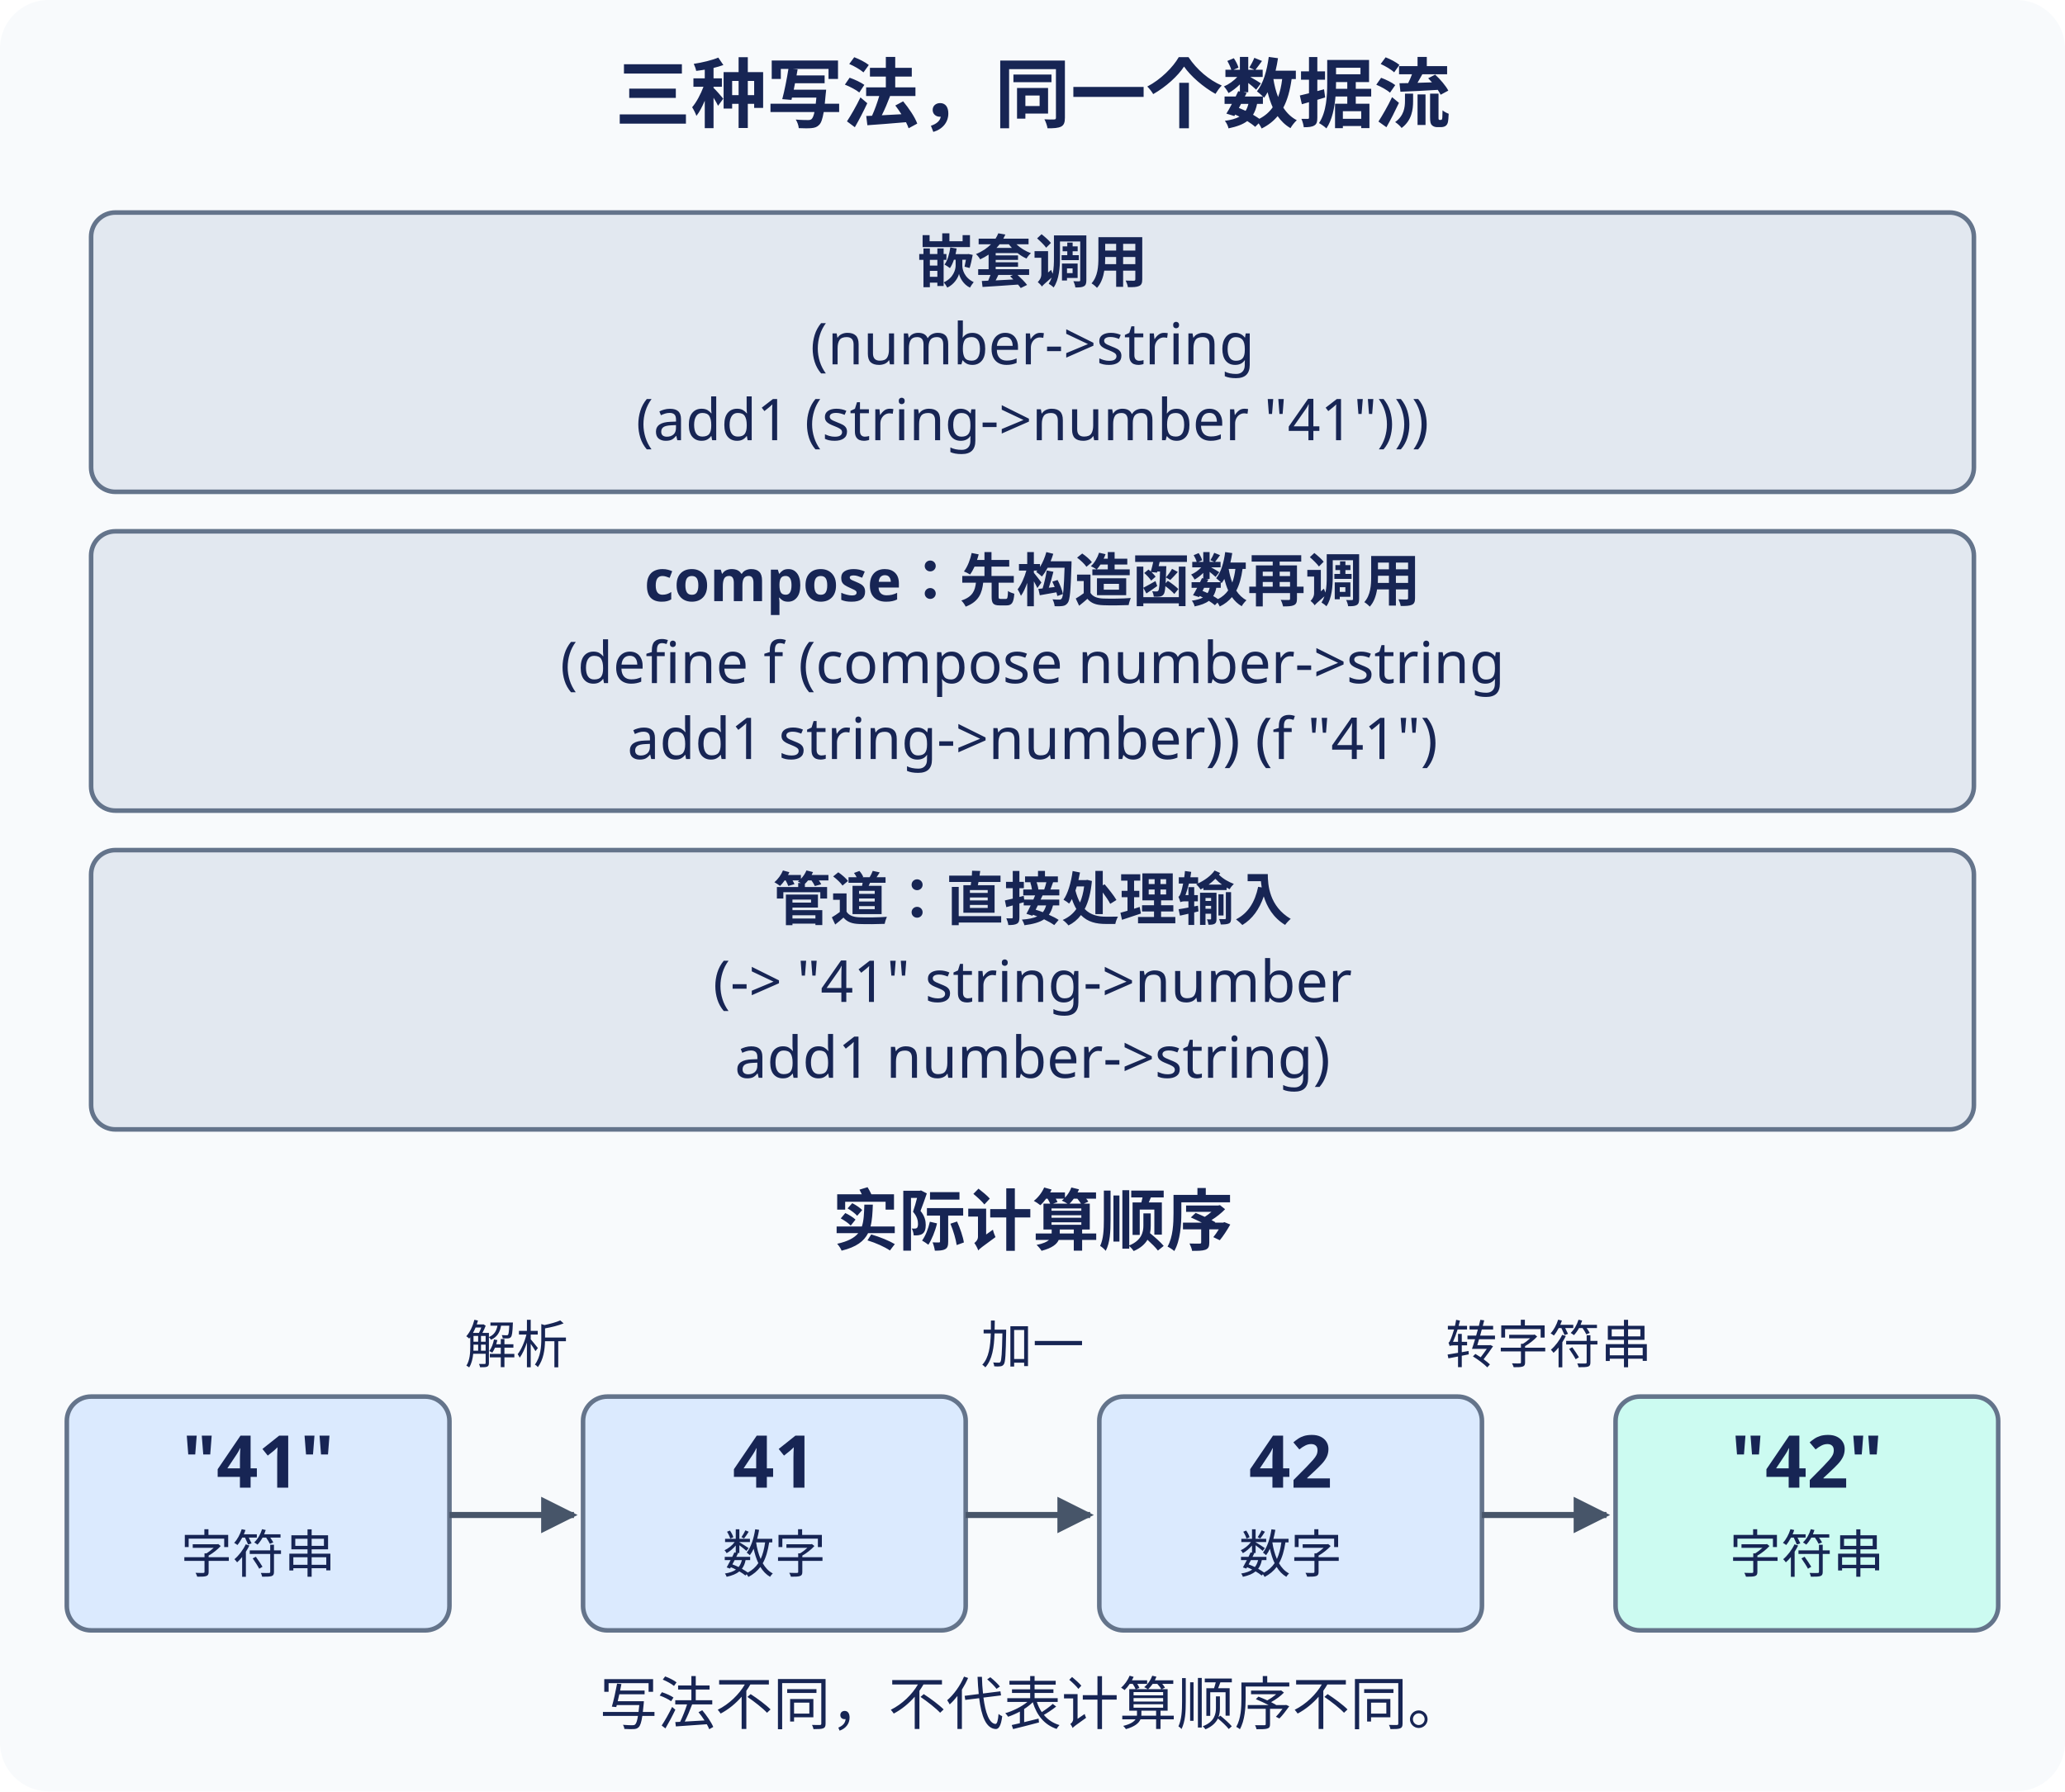
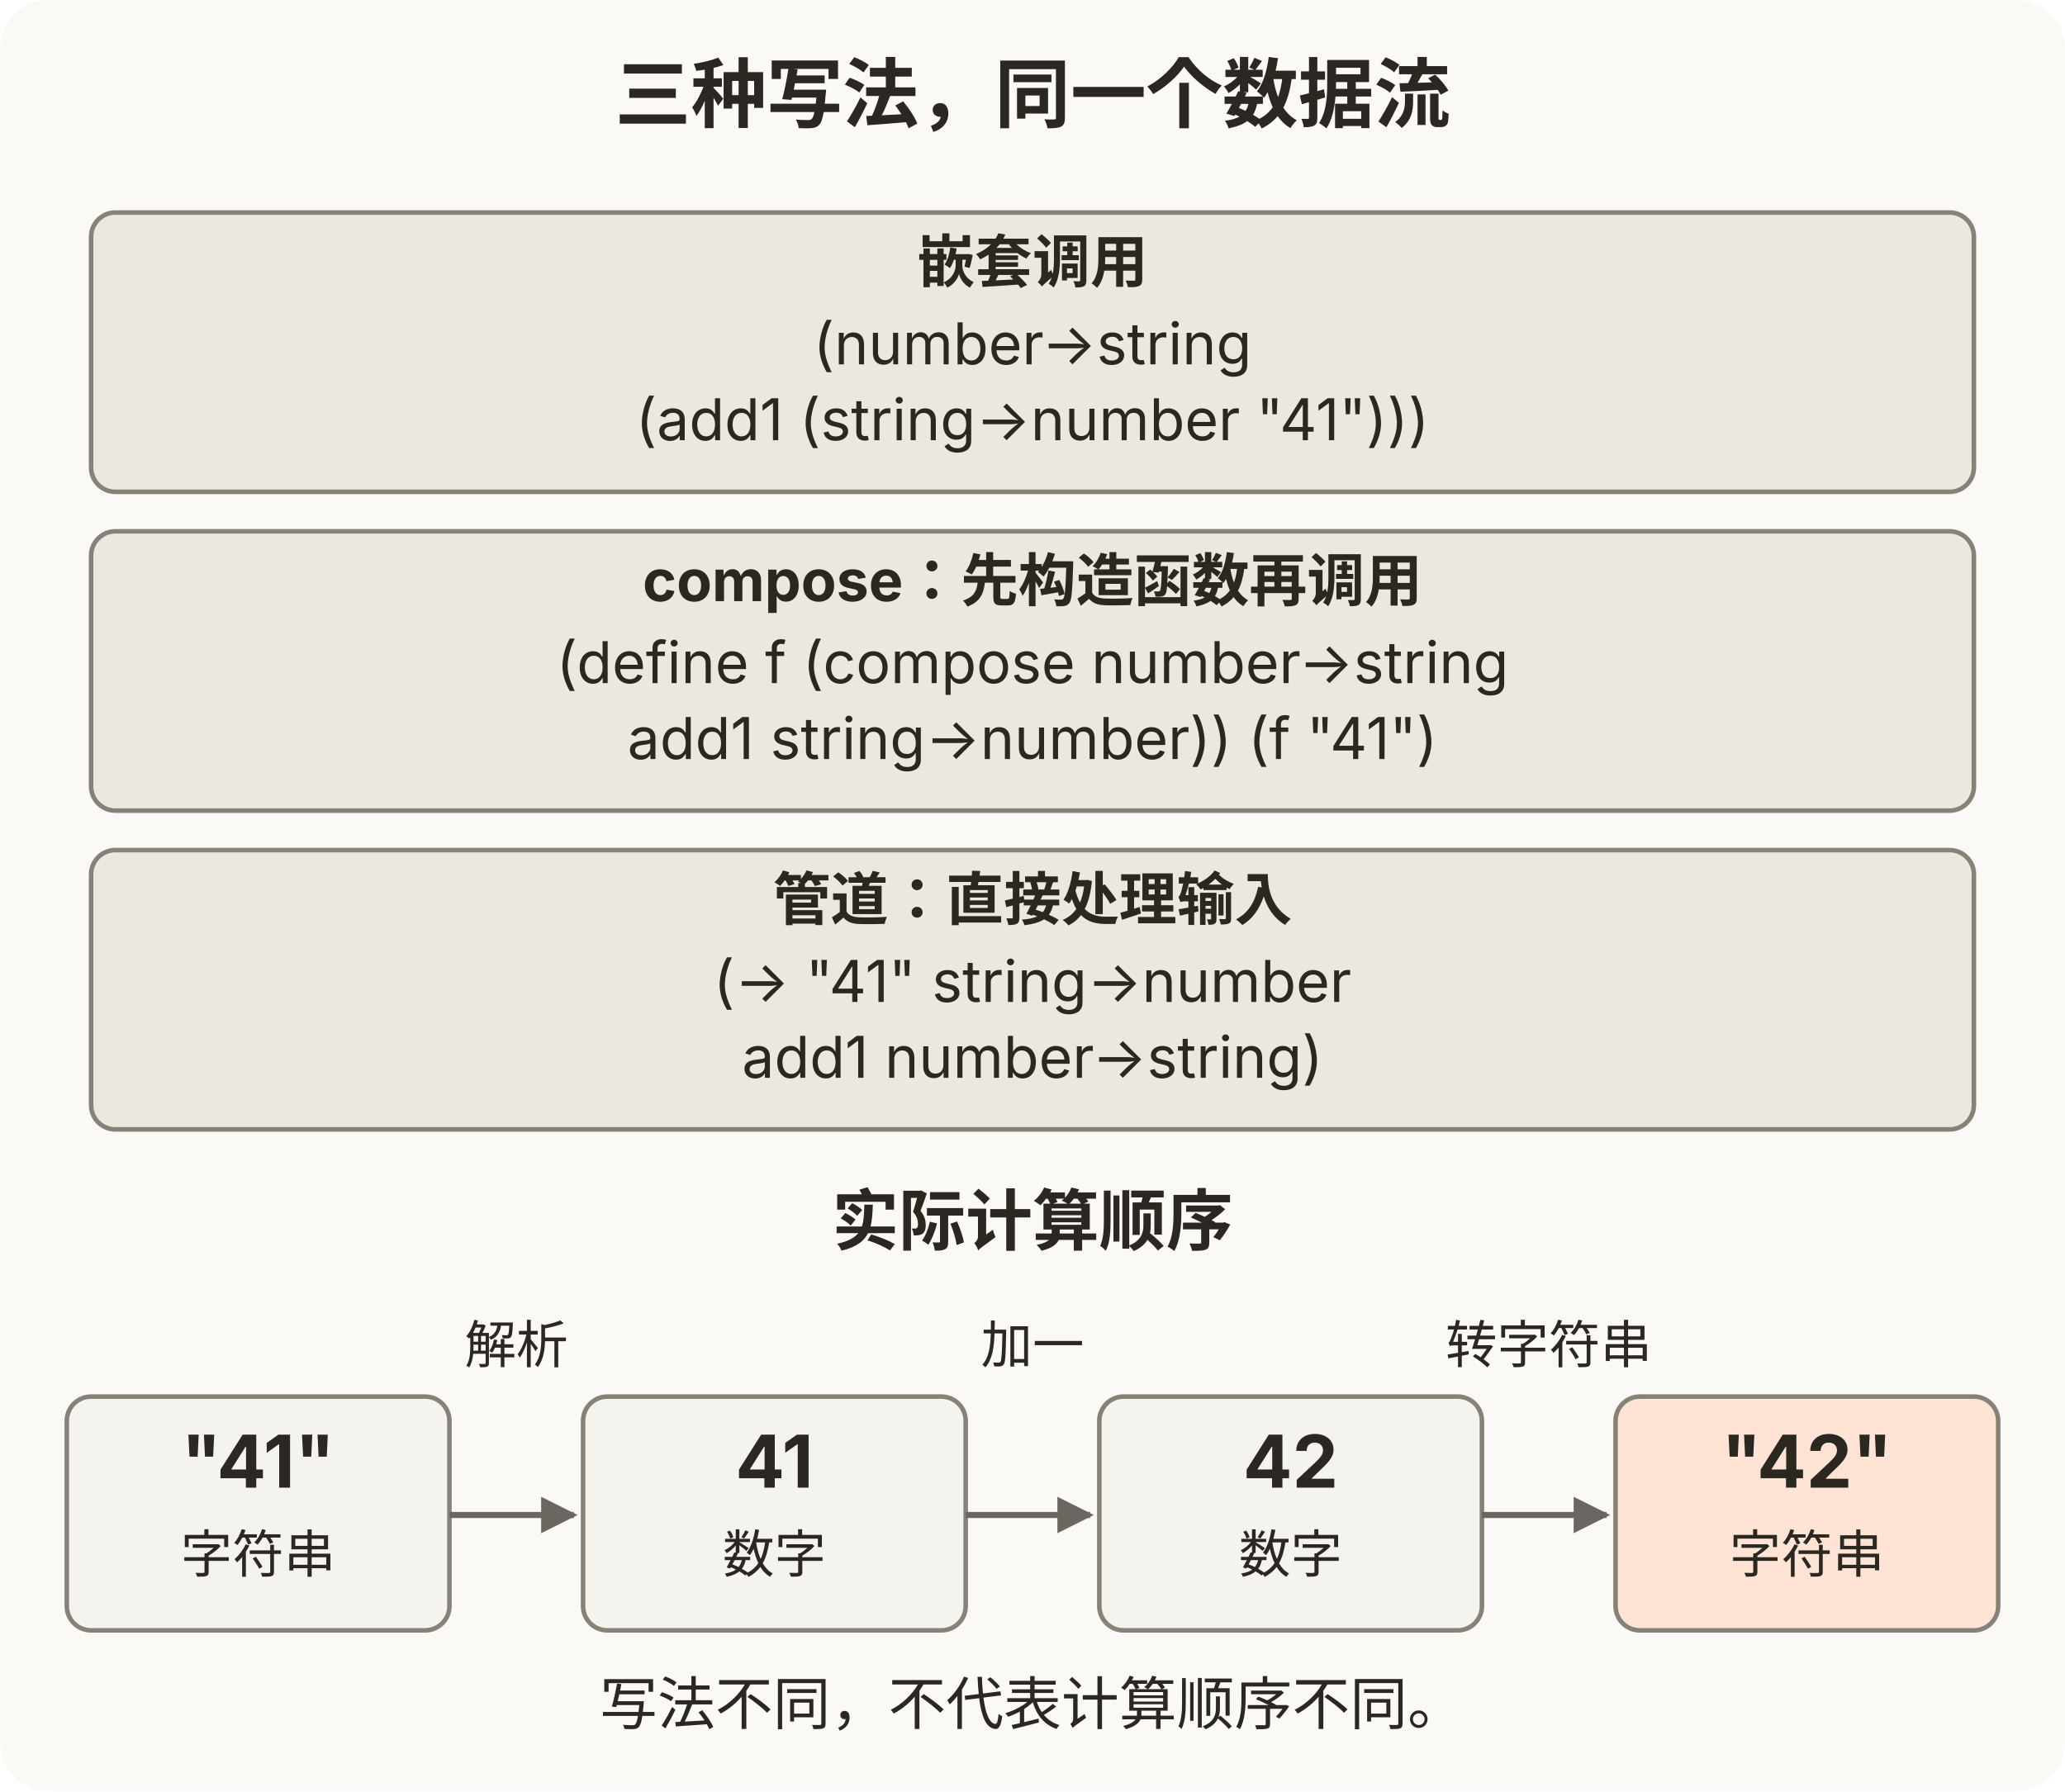
<svg xmlns="http://www.w3.org/2000/svg" viewBox="0 0 680 590" role="img" aria-labelledby="t d">
  <defs>
    <marker id="a" viewBox="0 0 10 10" refX="9" refY="5" markerWidth="6" markerHeight="6" orient="auto">
-       <path d="M0 0L10 5L0 10Z" fill="#475569" />
+       <path d="M0 0L10 5L0 10Z" fill="#6B6760" />
    </marker>
  </defs>
-   <rect width="680" height="590" rx="16" fill="#f8fafc" />
-   <g font-family="sans-serif" fill="#172554">
+   <rect width="680" height="590" rx="16" fill="#FAF9F6" />
+   <g font-family="Inter, PingFang SC, Microsoft YaHei, system-ui, sans-serif" fill="#2A2820">
    <text x="340" y="40" text-anchor="middle" font-size="25" font-weight="bold">三种写法，同一个数据流</text>
-     <rect x="30" y="70" width="620" height="92" rx="8" fill="#e2e8f0" stroke="#64748b" stroke-width="1.5" />
+     <rect x="30" y="70" width="620" height="92" rx="8" fill="#EBE8E0" stroke="#878278" stroke-width="1.5" />
    <text x="340" y="93" text-anchor="middle" font-size="19" font-weight="bold">嵌套调用</text>
    <text x="340" y="120" text-anchor="middle" font-size="19">(number-&gt;string</text>
    <text x="340" y="145" text-anchor="middle" font-size="19"> (add1 (string-&gt;number "41")))</text>
-     <rect x="30" y="175" width="620" height="92" rx="8" fill="#e2e8f0" stroke="#64748b" stroke-width="1.5" />
+     <rect x="30" y="175" width="620" height="92" rx="8" fill="#EBE8E0" stroke="#878278" stroke-width="1.5" />
    <text x="340" y="198" text-anchor="middle" font-size="19" font-weight="bold">compose：先构造函数再调用</text>
    <text x="340" y="225" text-anchor="middle" font-size="19">(define f (compose number-&gt;string</text>
    <text x="340" y="250" text-anchor="middle" font-size="19"> add1 string-&gt;number))  (f "41")</text>
-     <rect x="30" y="280" width="620" height="92" rx="8" fill="#e2e8f0" stroke="#64748b" stroke-width="1.5" />
+     <rect x="30" y="280" width="620" height="92" rx="8" fill="#EBE8E0" stroke="#878278" stroke-width="1.5" />
    <text x="340" y="303" text-anchor="middle" font-size="19" font-weight="bold">管道：直接处理输入</text>
    <text x="340" y="330" text-anchor="middle" font-size="19">(-&gt; "41" string-&gt;number</text>
    <text x="340" y="355" text-anchor="middle" font-size="19"> add1 number-&gt;string)</text>
    <text x="340" y="410" text-anchor="middle" font-size="22" font-weight="bold">实际计算顺序</text>
-     <rect x="22" y="460" width="126" height="77" rx="8" fill="#dbeafe" stroke="#64748b" stroke-width="1.5" />
+     <rect x="22" y="460" width="126" height="77" rx="8" fill="#F5F3EE" stroke="#878278" stroke-width="1.5" />
    <text x="85" y="490" text-anchor="middle" font-size="24" font-weight="bold">"41"</text>
    <text x="85" y="518" text-anchor="middle" font-size="17">字符串</text>
-     <path d="M148 499H189" fill="none" stroke="#475569" stroke-width="2" marker-end="url(#a)" />
-     <rect x="192" y="460" width="126" height="77" rx="8" fill="#dbeafe" stroke="#64748b" stroke-width="1.5" />
+     <path d="M148 499H189" fill="none" stroke="#6B6760" stroke-width="2" marker-end="url(#a)" />
+     <rect x="192" y="460" width="126" height="77" rx="8" fill="#F5F3EE" stroke="#878278" stroke-width="1.5" />
    <text x="255" y="490" text-anchor="middle" font-size="24" font-weight="bold">41</text>
    <text x="255" y="518" text-anchor="middle" font-size="17">数字</text>
-     <path d="M318 499H359" fill="none" stroke="#475569" stroke-width="2" marker-end="url(#a)" />
-     <rect x="362" y="460" width="126" height="77" rx="8" fill="#dbeafe" stroke="#64748b" stroke-width="1.5" />
+     <path d="M318 499H359" fill="none" stroke="#6B6760" stroke-width="2" marker-end="url(#a)" />
+     <rect x="362" y="460" width="126" height="77" rx="8" fill="#F5F3EE" stroke="#878278" stroke-width="1.5" />
    <text x="425" y="490" text-anchor="middle" font-size="24" font-weight="bold">42</text>
    <text x="425" y="518" text-anchor="middle" font-size="17">数字</text>
-     <path d="M488 499H529" fill="none" stroke="#475569" stroke-width="2" marker-end="url(#a)" />
-     <rect x="532" y="460" width="126" height="77" rx="8" fill="#ccfbf1" stroke="#64748b" stroke-width="1.5" />
+     <path d="M488 499H529" fill="none" stroke="#6B6760" stroke-width="2" marker-end="url(#a)" />
+     <rect x="532" y="460" width="126" height="77" rx="8" fill="#FFE4D6" stroke="#878278" stroke-width="1.5" />
    <text x="595" y="490" text-anchor="middle" font-size="24" font-weight="bold">"42"</text>
    <text x="595" y="518" text-anchor="middle" font-size="17">字符串</text>
    <text x="170" y="449" text-anchor="middle" font-size="17">解析</text>
    <text x="340" y="449" text-anchor="middle" font-size="17">加一</text>
    <text x="510" y="449" text-anchor="middle" font-size="17">转字符串</text>
    <text x="340" y="568" text-anchor="middle" font-size="19">写法不同，不代表计算顺序不同。</text>
  </g>
</svg>
